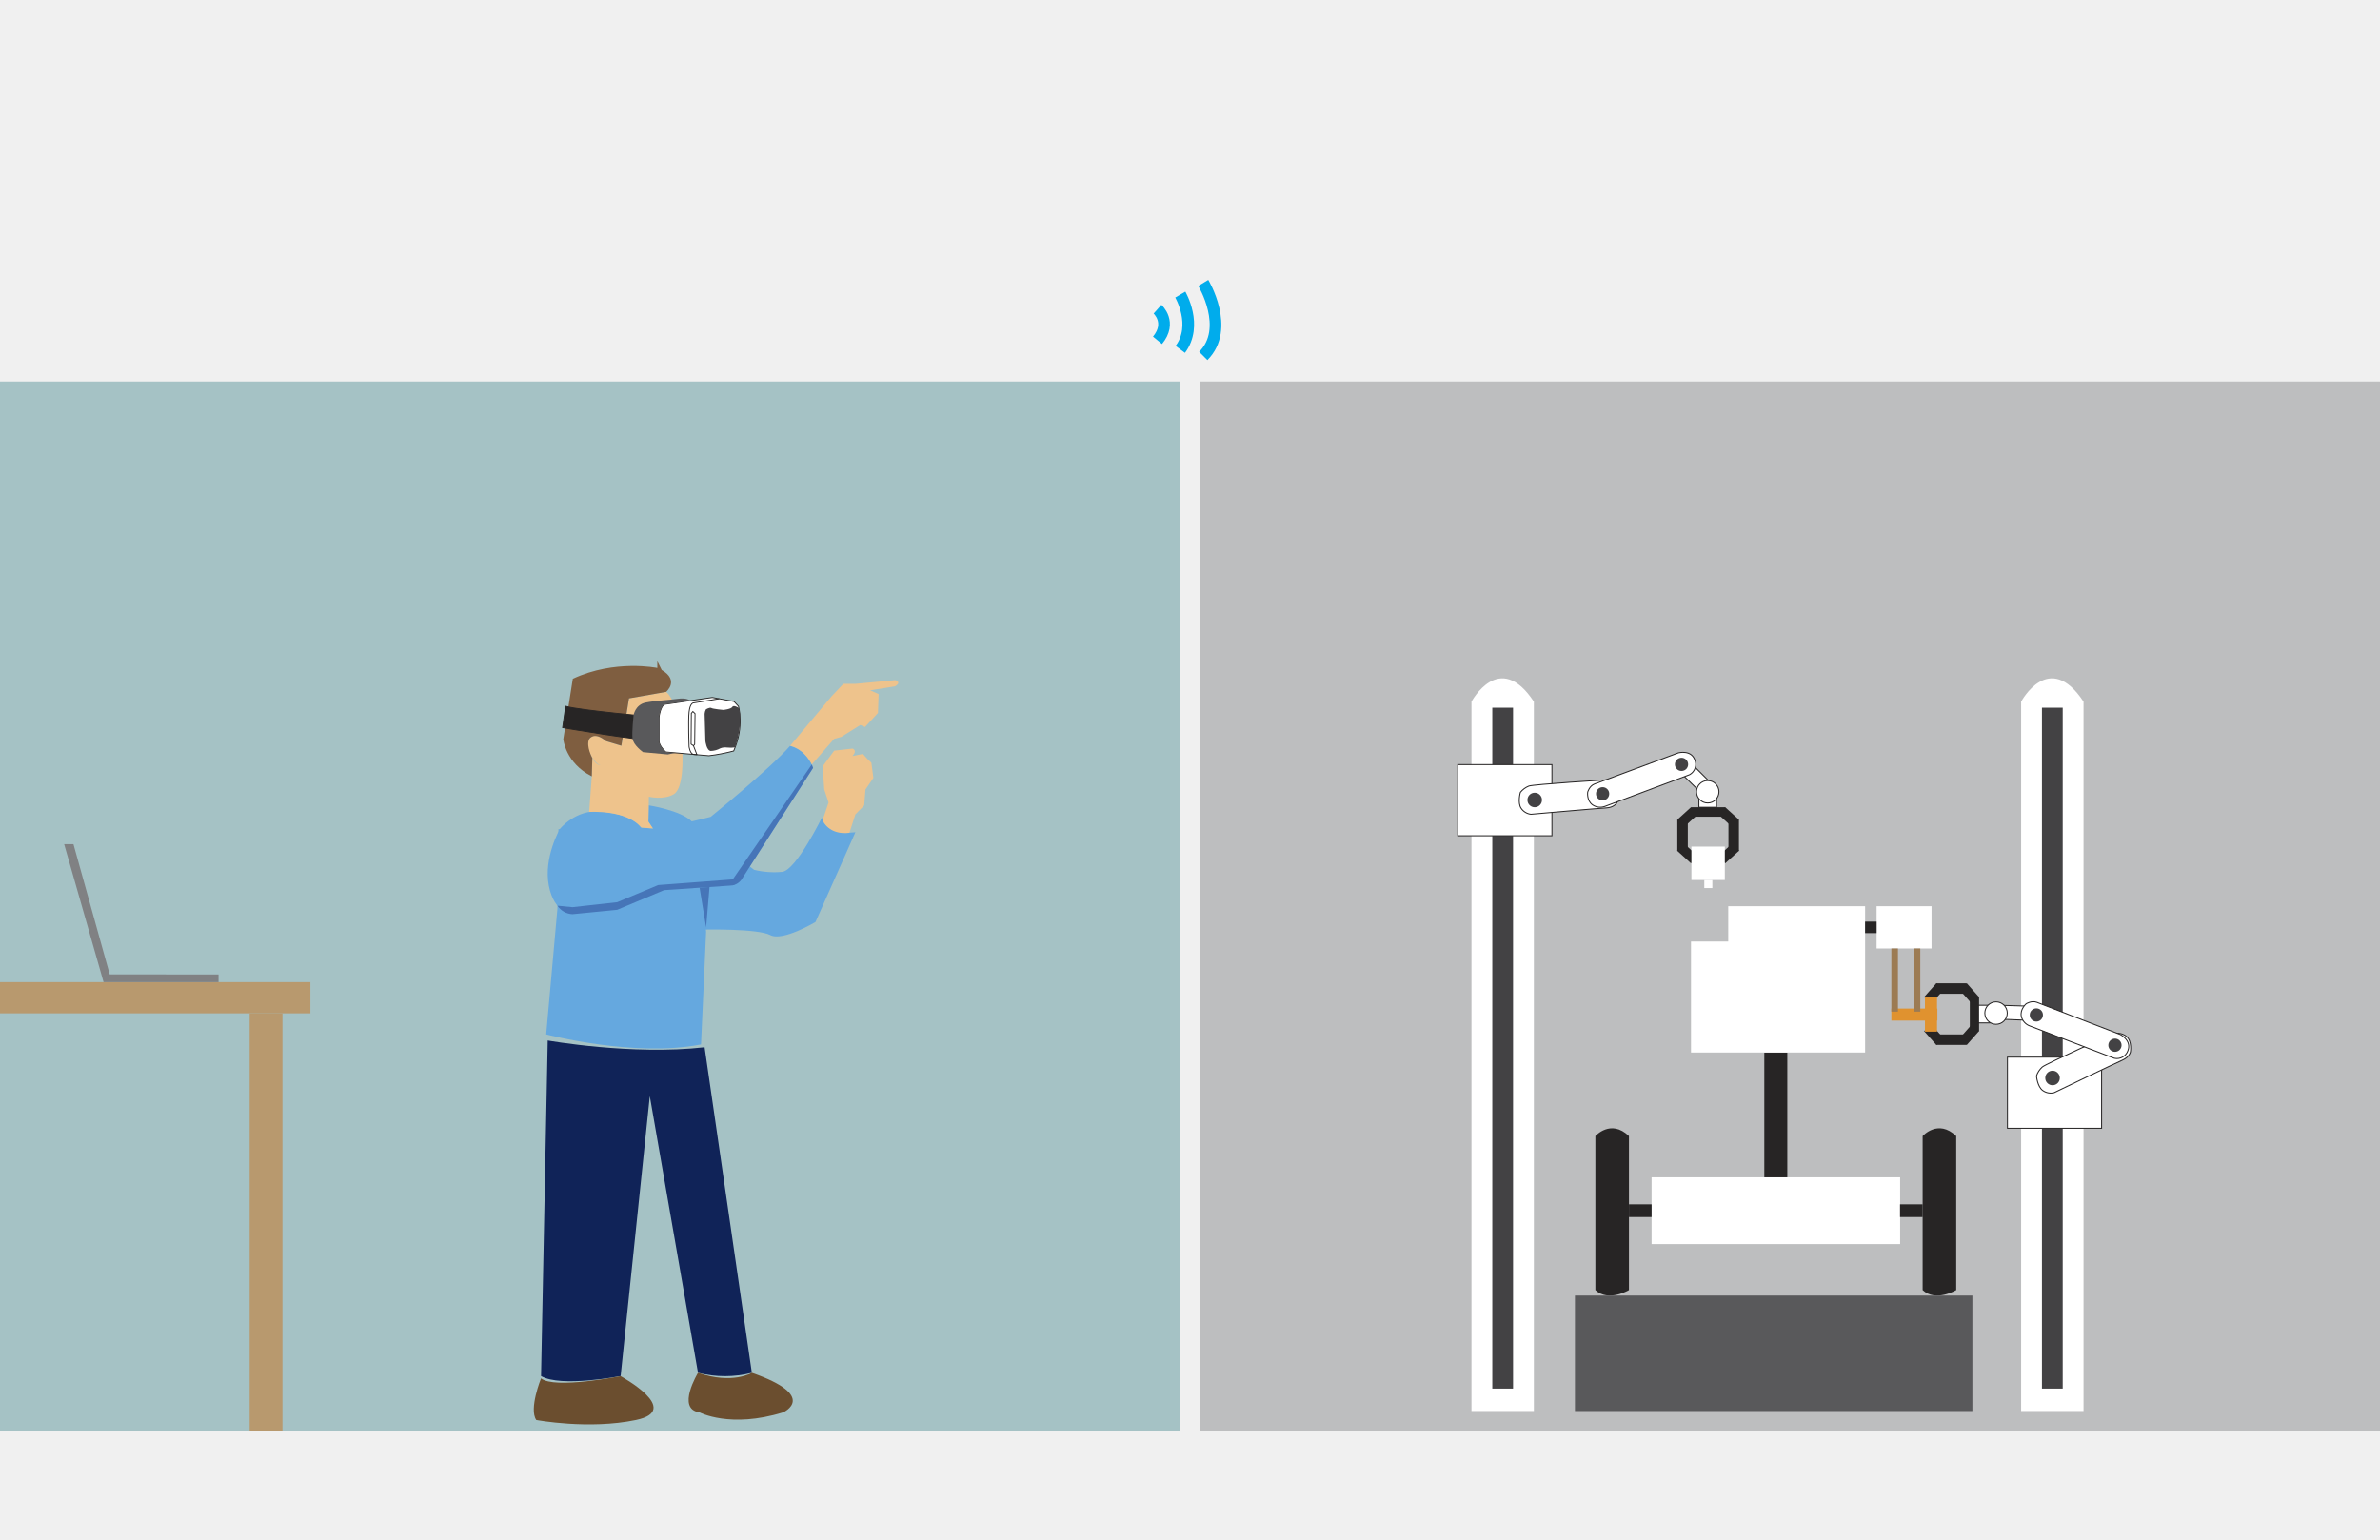
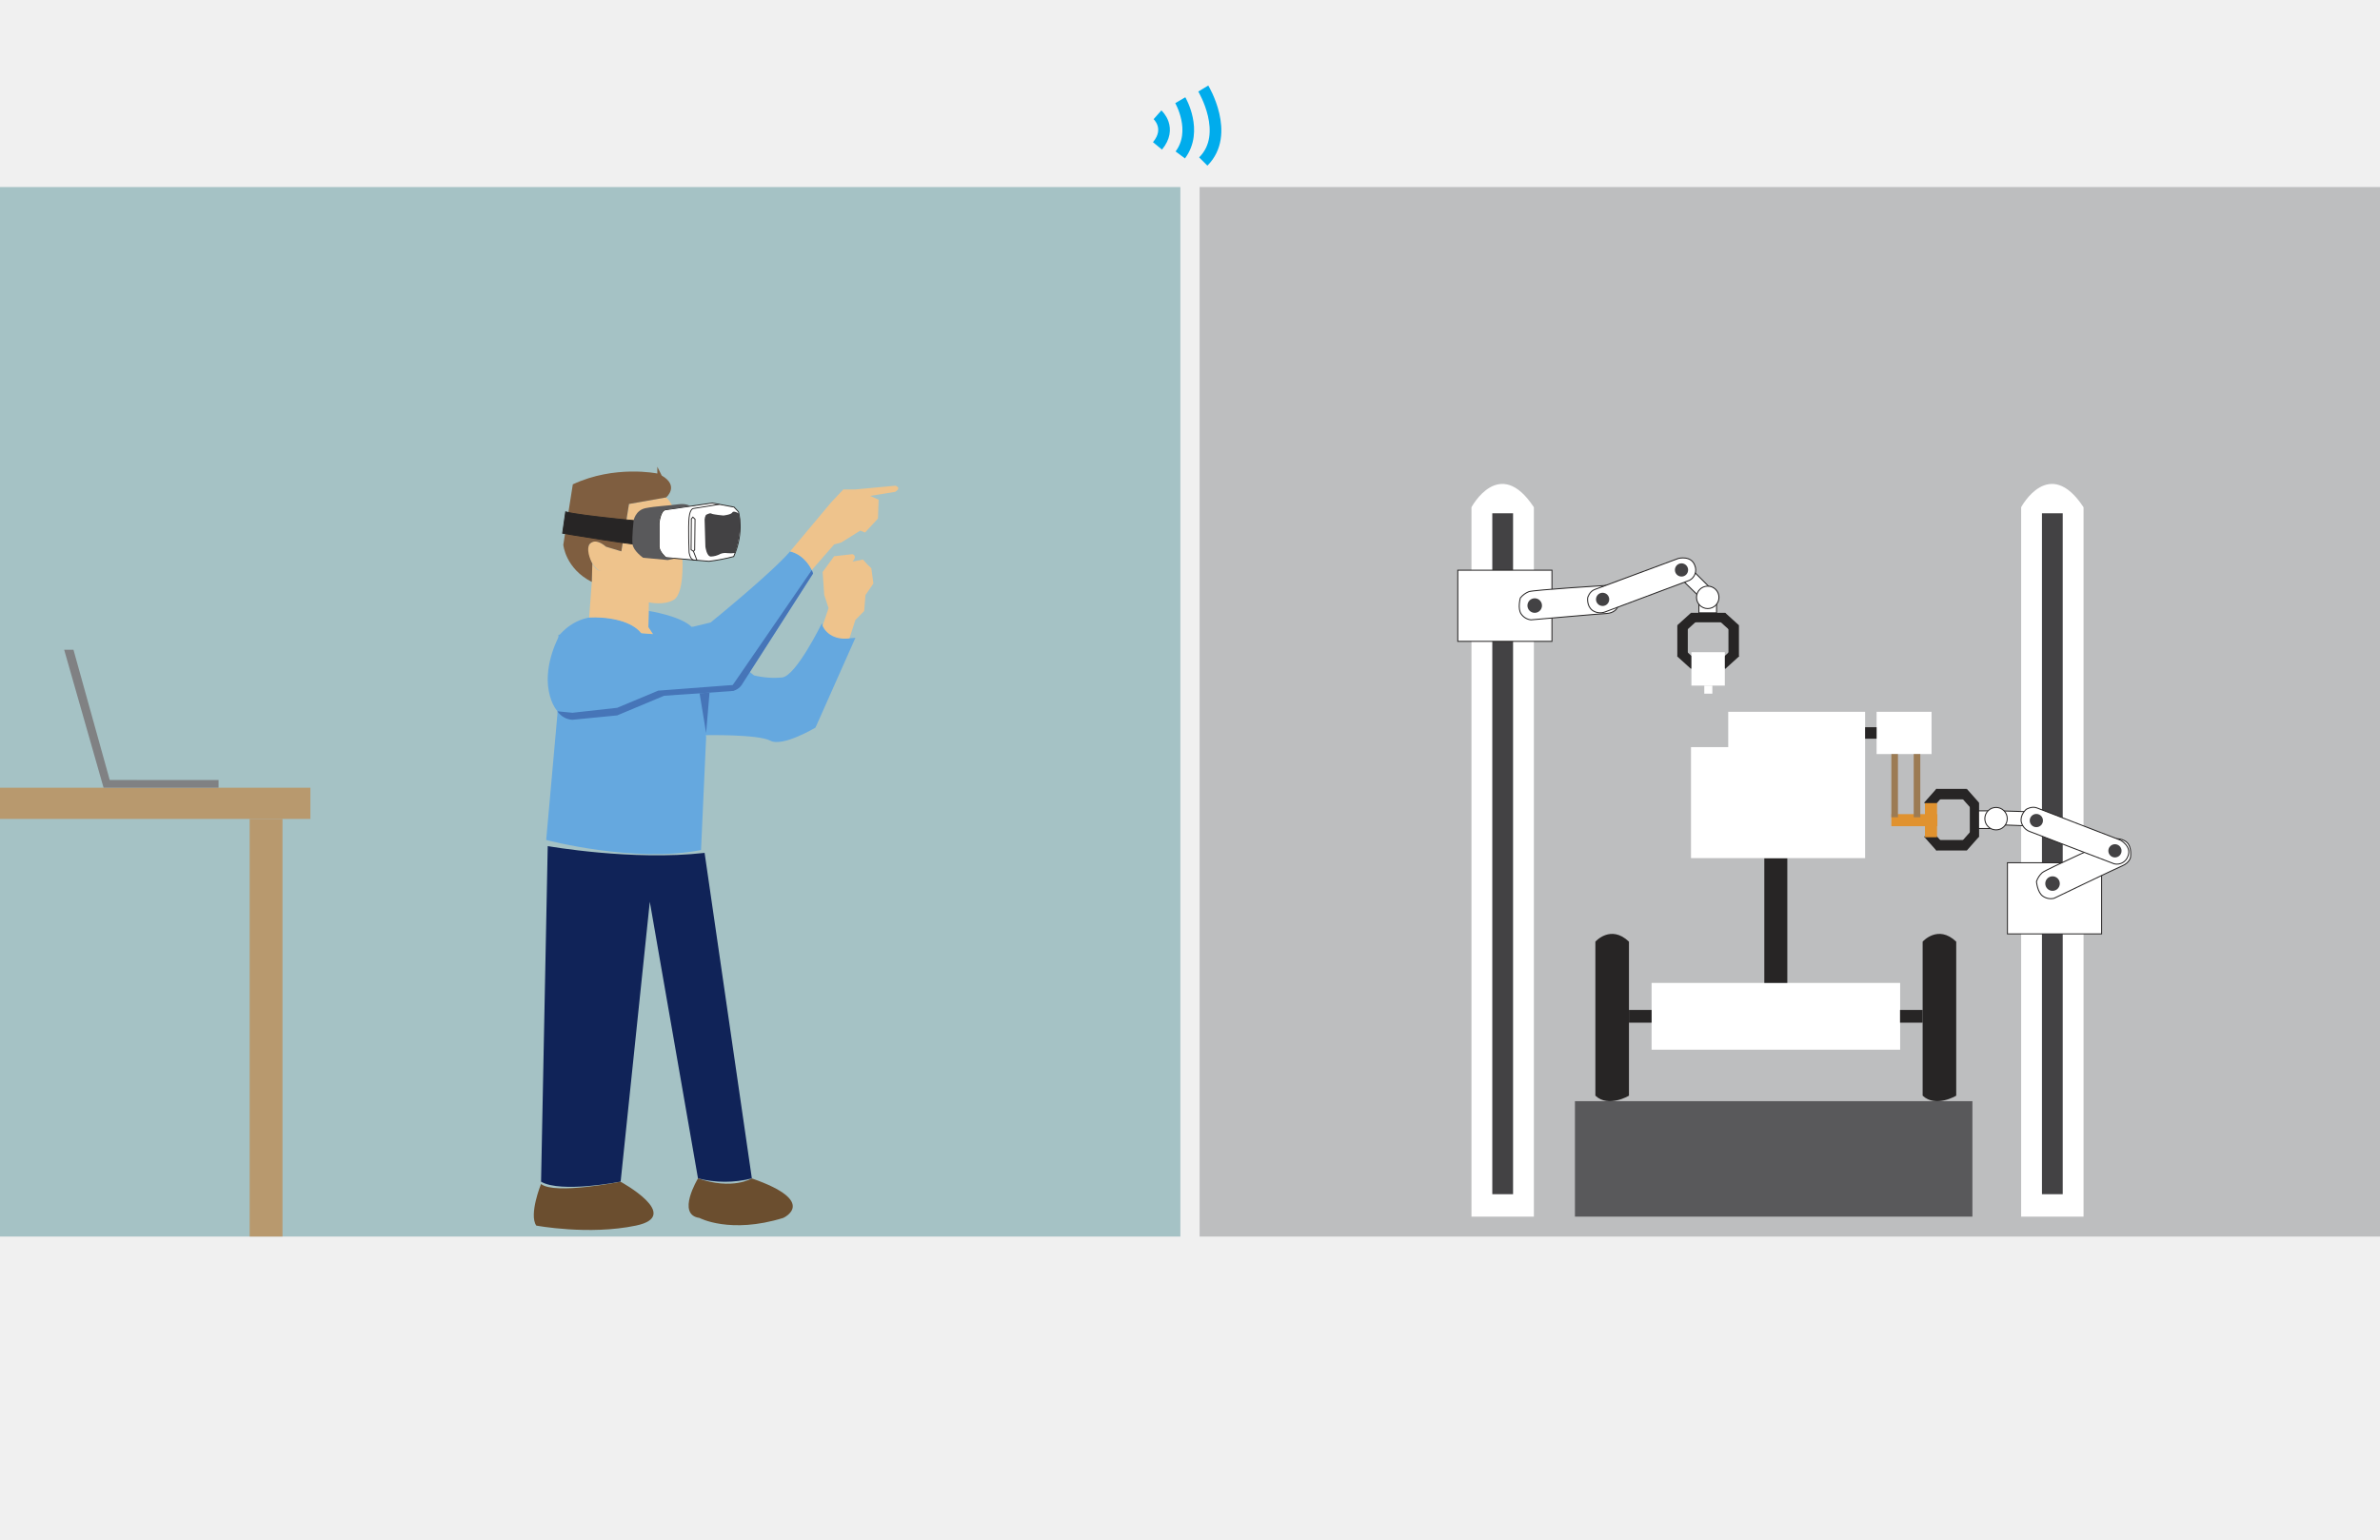
- <svg xmlns="http://www.w3.org/2000/svg" id="Layer_1" data-name="Layer 1" viewBox="0 0 1224 792">
+ <svg xmlns="http://www.w3.org/2000/svg" id="Layer_1" data-name="Layer 1" viewBox="0 100 1224 792">
  <defs>
    <style>.cls-1{fill:#85aeb2;}.cls-1,.cls-13{opacity:0.7;}.cls-2{fill:#65a8df;}.cls-3{fill:#eec38c;}.cls-4{fill:#7f5e40;}.cls-18,.cls-5{fill:#272525;}.cls-17,.cls-5,.cls-6,.cls-8{stroke:#272525;}.cls-17,.cls-21,.cls-5,.cls-6,.cls-8{stroke-miterlimit:10;}.cls-5,.cls-6,.cls-8{stroke-width:0.46px;}.cls-16,.cls-17,.cls-6{fill:#fff;}.cls-7{fill:#59595b;}.cls-21,.cls-8{fill:none;}.cls-9{fill:#434244;}.cls-10{fill:#b8996e;}.cls-11{fill:#102358;}.cls-12{fill:#808183;}.cls-13{fill:#a6a8aa;}.cls-14{fill:#6b4e2f;}.cls-15{fill:#4675b8;}.cls-17{stroke-width:0.5px;}.cls-19{fill:#e0922f;}.cls-20{fill:#9c7b53;}.cls-21{stroke:#00acec;stroke-width:6px;}</style>
  </defs>
  <rect class="cls-1" y="196.22" width="607.04" height="539.86" />
  <path class="cls-2" d="M286.67,467.49l-5.77,64.59s45.26,12,79.63,5.17l2.62-58-6.74-56.74L336,426.25l-6.13-.53-42.65.8Z" />
  <path class="cls-2" d="M335.77,426.18l-2.34-3.53.17-8.39s16.45,2.54,22.15,8.26l32.06,24.91a44,44,0,0,0,14.48,1.05c7.16-.87,20.43-27.93,20.43-27.93s.9,9.36,17.2,7.55L419.4,474.27S402.5,484.4,396.16,481s-33.8-2.83-33.8-2.83l-2.57-21.56Z" />
  <path class="cls-2" d="M294.4,470.28S285,470,282.24,455.51s5.69-29.07,5.69-29.07,8.05-10.21,21-9,18.46,5.11,20.81,8.25,35.74-5.5,35.74-5.5,31-25.14,40.85-36.53A16.81,16.81,0,0,1,418.14,395l-34.17,53s-2.75,7.07-8.25,7.46-34.17,2.36-34.17,2.36L317.41,468Z" />
  <path class="cls-3" d="M304.36,399.34,303,417.66s19.2-1.3,26.79,8l6,.52-2.34-3.53.26-12.83s7.59,1.83,12.83-1.31,4.45-19.9,4.45-19.9-.26-25.4-8.38-32.74l-19.11,3.41-3.93,24.35-7.86-2.36s-5.93-5.49-8.72-1,3.49,13.61,6.11,13.35a18.34,18.34,0,0,0,5-1.31l-5,1.31s-2.25.45-4.46-3.66Z" />
  <path class="cls-4" d="M342.59,355.87s7-5.84-2.27-11.25l-2.27-4.54v3.49s-21.82-4.54-43.46,5.58l-4.89,31.08s1.05,12.22,14.66,19.11l.26-9.42s-3.31-6-1.65-9.69c0,0,2.44-4.32,8.72,1l7.86,2.36,3.93-24.35Z" />
  <path class="cls-3" d="M406.35,383.63l21.26-25.4,6.11-6.46h6.2l20.51-1.92s3.49.88,0,3.14l-12.92,2.1,4.36,1.92-.35,9.73-6.63,7.2-2.45-1-9.77,6.1L429,380.05l-11.5,13.18S413.9,385.29,406.35,383.63Z" />
  <path class="cls-3" d="M423.07,421.88l3.05-9.07-2.22-6.76-.83-11.81,5.93-8.12,9.43-1.05s2.75.79,0,3.8l5.37-1.05,2.22,2.49,2.1,2,1.05,7.86-4.06,5.92-.66,8.21-4.53,4.59-3.05,9.46S427.09,430.27,423.07,421.88Z" />
  <path class="cls-5" d="M290.92,363.29l-1.57,11s40.67,7,49.58,6.81V369.05S297.9,365.39,290.92,363.29Z" />
  <path class="cls-6" d="M338.93,369.05s.7-6.28,3.14-6.8l24.26-3.49,3.57.66,7.61,1.43,2.27,2.44s3.14,10.3-2.45,23a93.37,93.37,0,0,1-12.74,2.44l-22.17-1.92s-3.49-3-3.49-5.76Z" />
  <path class="cls-7" d="M325.85,367.81s.86-5.39,6.27-6.44,11.69-1.22,16.41-1.92,6.42.94,6.42.94l-12.88,1.86s-2.36.15-3.14,6.8V381.1s-.22,2.12,3.49,5.76l4.76.41-3.74.81-12.7-1.18s-5.07-3.52-5.45-7.06S325.85,367.81,325.85,367.81Z" />
  <path class="cls-8" d="M369.9,359.42l-13.17,2.13s-1.83-.18-2.35,4.71,0,17.81,0,17.81.45,3.86,2.54,4.05,1.47,0,1.47,0l-1.74-4.49.61-.78.19-15.78L356.34,366l-.79.92-.13,15.84,1.23.85" />
  <path class="cls-9" d="M380,364.16s-2.7-1.74-3.36-.56-4.64,1.57-4.64,1.57-5.37-.48-6.16-1-2.81.73-2.81.73a5.68,5.68,0,0,0-.66,2.29c.07.92.4,14,.4,14s.58,5,2.81,5.1a10.83,10.83,0,0,0,4.91-1.37,6.77,6.77,0,0,1,3.47-.39,16.49,16.49,0,0,0,4.15-.08S382.24,372.17,380,364.16Z" />
  <rect class="cls-10" y="505.2" width="159.64" height="16.05" />
  <rect class="cls-10" x="128.39" y="521.24" width="16.89" height="214.83" />
  <path class="cls-11" d="M281.69,535.23s43.52,7.73,80.67,3.48l24.31,167.46a56.18,56.18,0,0,1-27.7,0L334.18,563.85l-15,144s-30.78,6-40.92,0Z" />
  <polygon class="cls-12" points="53.27 505.2 33 434.24 37.79 434.24 56.43 501.22 112.4 501.25 112.4 505.2 53.27 505.2" />
  <rect class="cls-13" x="616.96" y="196.22" width="607.04" height="539.86" />
  <path class="cls-14" d="M275.81,730.44s27,5.07,51.25,0-7.89-22.55-7.89-22.55-34,6.79-40.92,1.15C278.25,709,271.87,724.81,275.81,730.44Z" />
  <path class="cls-14" d="M359.72,726.5s15.77,8.45,43.08,0c0,0,18.43-8.28-16.13-20.33,0,0-9.87,6.14-27.7,0C359,706.17,347.61,724.81,359.72,726.5Z" />
  <polygon class="cls-15" points="363.15 477.04 364.9 456.26 359.79 456.61 363.15 477.04" />
  <path class="cls-15" d="M286.7,465.89l7.7.76,23-2.56,21.1-8.82L381.63,452a7.18,7.18,0,0,1-5.91,3.53l-34.17,2.36L317.41,468l-23,2.25A9.76,9.76,0,0,1,286.7,465.89Z" />
  <path class="cls-15" d="M376.86,452.34l40.64-59.11.64,1.79-36.51,57s-3.63,3.2-4.77,3.36S376.86,452.34,376.86,452.34Z" />
  <path class="cls-16" d="M756.76,725.83V360.93s14.36-27,32.09,0v364.9Z" />
  <rect class="cls-9" x="767.47" y="364.03" width="10.68" height="350.26" />
  <rect class="cls-17" x="749.72" y="393.31" width="48.43" height="36.6" />
  <path class="cls-16" d="M1039.44,725.83V360.93s14.36-27,32.1,0v364.9Z" />
  <rect class="cls-9" x="1050.15" y="364.03" width="10.68" height="350.26" />
  <rect class="cls-17" x="1032.4" y="543.79" width="48.43" height="36.6" />
  <path class="cls-18" d="M820.48,584.39s7.89-9,17.27,0v79.22s-10.51,6.38-17.27,0Z" />
  <path class="cls-18" d="M988.79,584.39s7.89-9,17.27,0v79.22s-10.51,6.38-17.27,0Z" />
  <rect class="cls-16" x="849.39" y="605.61" width="127.83" height="34.35" />
  <rect class="cls-18" x="837.75" y="619.51" width="11.64" height="6.55" />
  <rect class="cls-18" x="977.16" y="619.51" width="11.64" height="6.55" />
  <rect class="cls-18" x="907.36" y="541.41" width="11.83" height="64.2" />
  <polygon class="cls-16" points="869.66 489.04 869.66 541.41 959.2 541.41 959.2 466.15 888.81 466.15 888.81 484.32 869.66 484.32 869.66 489.04" />
  <rect class="cls-7" x="809.97" y="666.44" width="204.41" height="59.39" />
  <polygon class="cls-17" points="859.91 393.21 875.19 408.18 880.25 403.13 865.14 388.02 859.91 393.21" />
  <polygon class="cls-17" points="1050.12 517.75 1028.73 517.12 1028.45 524.26 1049.8 525.11 1050.12 517.75" />
  <rect class="cls-17" x="873.72" y="408.18" width="9.08" height="7.08" />
  <rect class="cls-17" x="1016.33" y="517.1" width="7.08" height="9.08" />
  <path class="cls-17" d="M787.34,418.85a7.06,7.06,0,0,1-5-3c-2-2.85-.44-8.28-.44-8.28a10.76,10.76,0,0,1,4.38-3.23c2.59-.91,40.43-3.24,40.43-3.24s4.06.67,5.74,4-1,8-1,8-1.46,2.31-5.33,2.49S787.34,418.85,787.34,418.85Z" />
  <circle class="cls-9" cx="789.28" cy="411.5" r="3.74" />
  <path class="cls-17" d="M1056.37,562.08a7.07,7.07,0,0,1-5.71-1.06c-2.9-1.95-3.33-7.59-3.33-7.59a10.79,10.79,0,0,1,3-4.57c2.1-1.76,36.69-17.29,36.69-17.29s4-.8,6.78,1.72,1.87,7.82,1.87,7.82-.55,2.68-4.1,4.21S1056.37,562.08,1056.37,562.08Z" />
  <circle class="cls-9" cx="1055.59" cy="554.51" r="3.74" />
  <path class="cls-17" d="M820.1,403.25l43.09-16s6.56-1.7,8.43,3.63a6,6,0,0,1-2.68,7.6l-43.4,16.26A7,7,0,0,1,819,414c-3.09-2.26-2.47-6.56-2.47-6.56S817.37,404.27,820.1,403.25Z" />
  <circle class="cls-9" cx="824.2" cy="408.31" r="3.4" />
  <circle class="cls-9" cx="864.78" cy="393.18" r="3.4" />
  <path class="cls-17" d="M1047.56,515.59l42.89,16.56s6,3.08,3.91,8.31a6,6,0,0,1-7,3.91L1044,527.78a7,7,0,0,1-4.46-4.89c-.81-3.74,2.5-6.55,2.5-6.55S1044.83,514.54,1047.56,515.59Z" />
  <circle class="cls-9" cx="1047.27" cy="522.09" r="3.4" />
  <circle class="cls-9" cx="1087.69" cy="537.66" r="3.4" />
  <circle class="cls-17" cx="878.26" cy="407.28" r="5.77" />
  <circle class="cls-17" cx="1026.54" cy="521.12" r="5.77" />
  <rect class="cls-18" x="869.66" y="415.23" width="17.6" height="4.88" />
  <rect class="cls-18" x="857.34" y="427.07" width="15.94" height="5.39" transform="translate(435.55 1295.07) rotate(-90)" />
  <rect class="cls-18" x="883.64" y="427.07" width="15.94" height="5.39" transform="translate(461.85 1321.37) rotate(-90)" />
  <polygon class="cls-18" points="873.47 418.69 866.35 425.14 862.54 421.69 869.66 415.23 873.47 418.69" />
  <polygon class="cls-18" points="873.47 440.63 866.35 434.18 862.54 437.63 869.66 444.08 873.47 440.63" />
  <polygon class="cls-18" points="883.45 440.63 890.57 434.18 894.38 437.63 887.26 444.08 883.45 440.63" />
  <polygon class="cls-18" points="883.45 418.69 890.57 425.14 894.38 421.69 887.26 415.23 883.45 418.69" />
  <rect class="cls-18" x="1006.57" y="519.26" width="17.6" height="4.77" transform="translate(1536.9 -493.78) rotate(89.99)" />
  <rect class="cls-18" x="995.77" y="505.8" width="15.57" height="5.39" />
  <rect class="cls-18" x="995.78" y="532.1" width="15.57" height="5.39" />
  <polygon class="cls-18" points="1014.38 516.65 1008.08 509.54 1011.45 505.73 1017.75 512.85 1014.38 516.65" />
  <polygon class="cls-18" points="992.95 516.66 999.25 509.54 995.88 505.73 989.58 512.85 992.95 516.66" />
  <polygon class="cls-18" points="992.95 526.64 999.25 533.76 995.88 537.57 989.58 530.45 992.95 526.64" />
  <polygon class="cls-18" points="1014.38 526.63 1008.08 533.76 1011.45 537.57 1017.75 530.44 1014.38 526.63" />
  <rect class="cls-16" x="869.87" y="435.49" width="17.18" height="17.18" />
  <rect class="cls-19" x="989.98" y="513.11" width="6.21" height="17.57" />
  <rect class="cls-19" x="981.43" y="510.07" width="6.21" height="23.65" transform="translate(1506.43 -462.64) rotate(90)" />
  <rect class="cls-16" x="876.49" y="452.67" width="4.15" height="4.15" />
  <rect class="cls-16" x="965.11" y="466.15" width="28.26" height="21.74" />
  <rect class="cls-18" x="959.2" y="474.08" width="5.91" height="5.91" />
  <rect class="cls-20" x="972.71" y="487.89" width="3.38" height="32.5" />
  <rect class="cls-20" x="984.2" y="487.89" width="3.38" height="32.5" />
  <path class="cls-21" d="M595.28,159.05s7.6,6.76,0,16" />
  <path class="cls-21" d="M607,151.54s9.24,15.77,0,28.16" />
  <path class="cls-21" d="M618.83,145.54s14.16,23.39,0,37.54" />
</svg>
